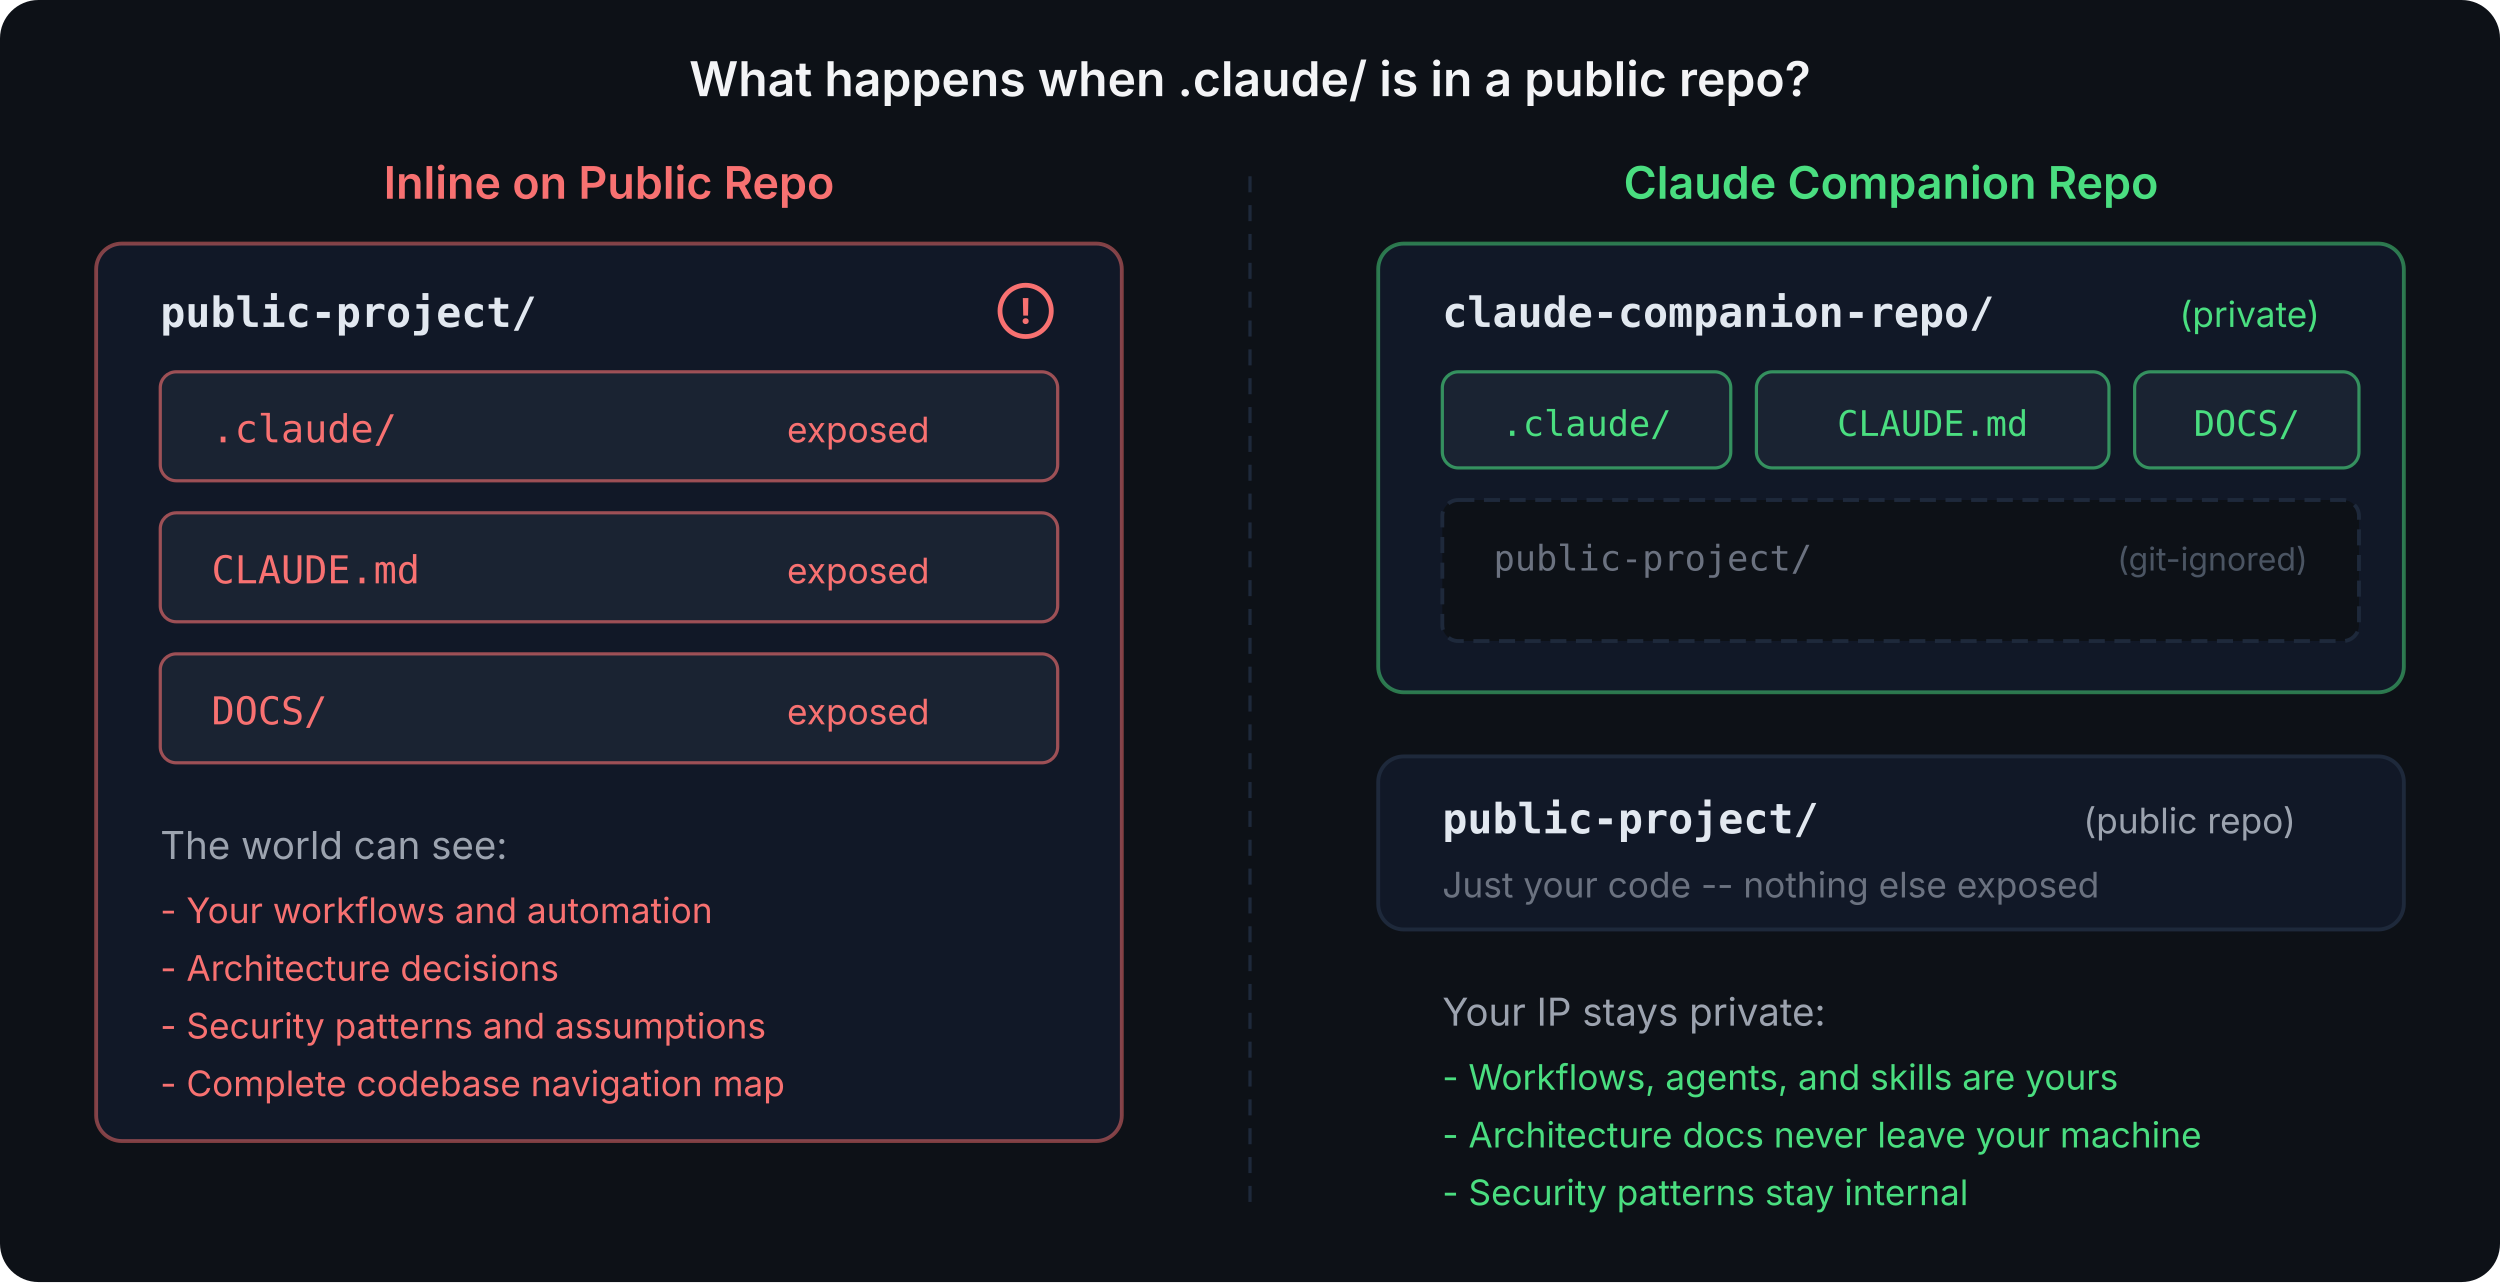
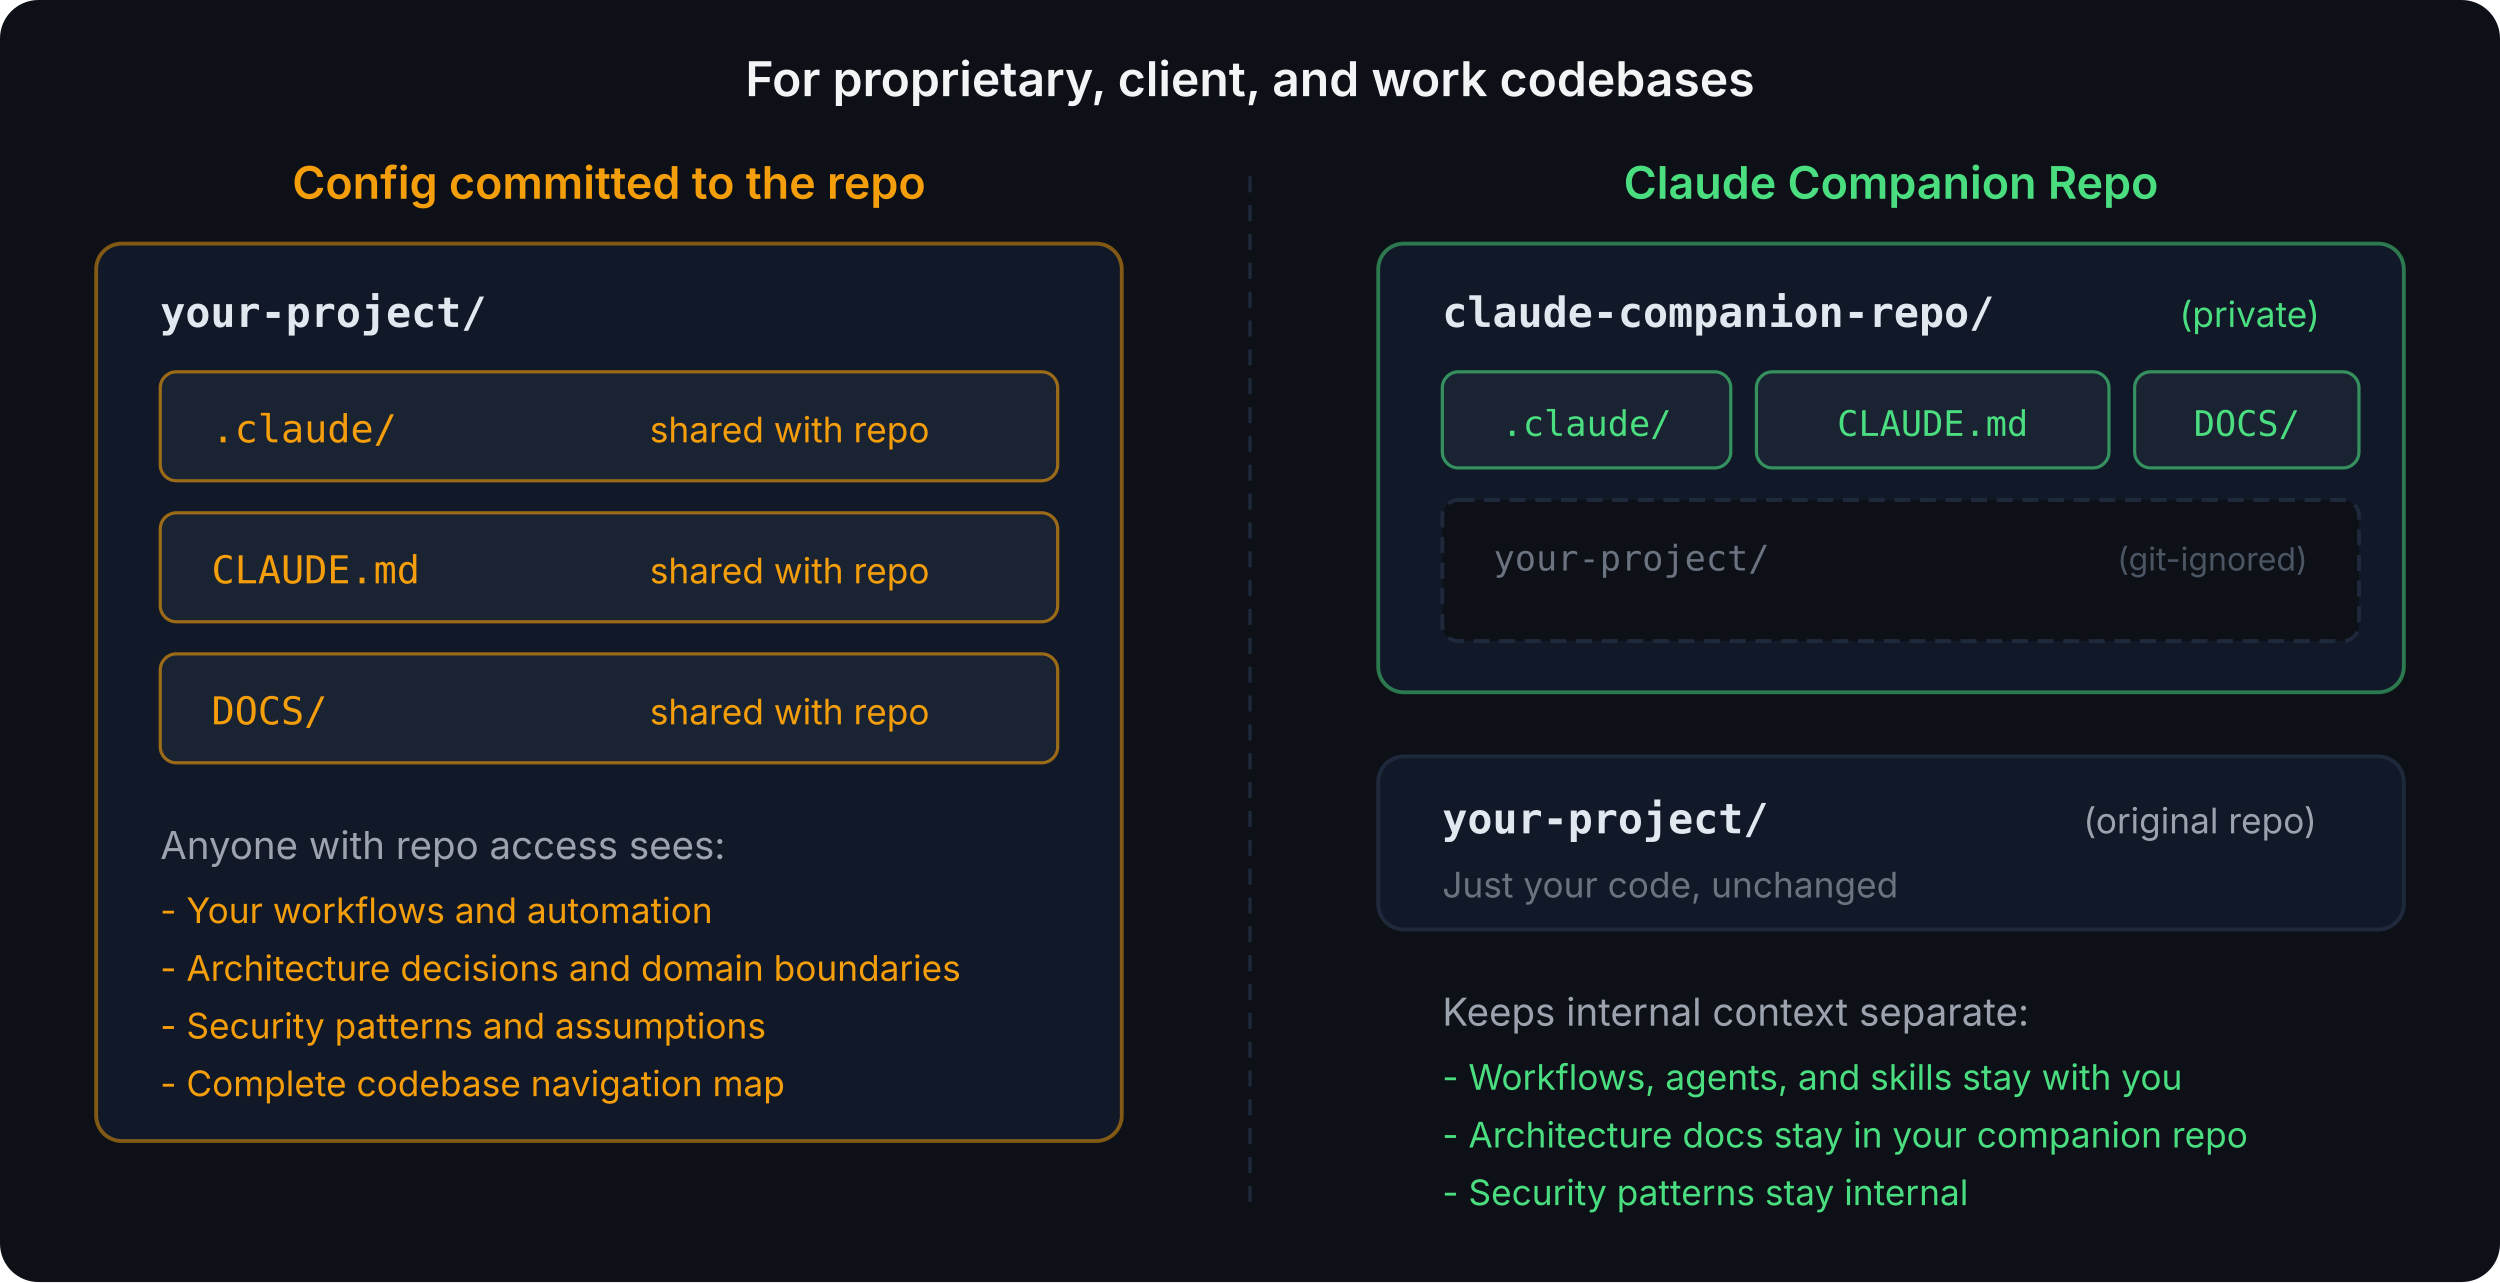
<svg xmlns="http://www.w3.org/2000/svg" viewBox="0 0 780 400" fill="none">
  <rect width="780" height="400" rx="12" fill="#0d1117" />
-   <text x="390" y="30" font-family="Inter, system-ui, sans-serif" font-size="15" font-weight="600" fill="#f3f4f6" text-anchor="middle">What happens when .claude/ is in a public repo?</text>
-   <text x="190" y="62" font-family="Inter, system-ui, sans-serif" font-size="14" font-weight="600" fill="#f87171" text-anchor="middle">Inline on Public Repo</text>
-   <rect x="30" y="76" width="320" height="280" rx="8" fill="#111827" stroke="#f87171" stroke-width="1.2" stroke-opacity="0.5" />
-   <text x="50" y="102" font-family="'Fira Code', monospace" font-size="13" font-weight="600" fill="#e2e8f0">public-project/</text>
-   <circle cx="320" cy="97" r="8" fill="none" stroke="#f87171" stroke-width="1.5" />
-   <text x="320" y="101" font-family="Inter, system-ui, sans-serif" font-size="11" font-weight="700" fill="#f87171" text-anchor="middle">!</text>
-   <rect x="50" y="116" width="280" height="34" rx="5" fill="#1a2332" stroke="#f87171" stroke-width="1" stroke-opacity="0.6" />
-   <text x="66" y="138" font-family="'Fira Code', monospace" font-size="12" fill="#f87171">.claude/</text>
-   <text x="290" y="138" font-family="Inter, system-ui, sans-serif" font-size="11" fill="#f87171" text-anchor="end">exposed</text>
-   <rect x="50" y="160" width="280" height="34" rx="5" fill="#1a2332" stroke="#f87171" stroke-width="1" stroke-opacity="0.6" />
-   <text x="66" y="182" font-family="'Fira Code', monospace" font-size="12" fill="#f87171">CLAUDE.md</text>
-   <text x="290" y="182" font-family="Inter, system-ui, sans-serif" font-size="11" fill="#f87171" text-anchor="end">exposed</text>
-   <rect x="50" y="204" width="280" height="34" rx="5" fill="#1a2332" stroke="#f87171" stroke-width="1" stroke-opacity="0.6" />
-   <text x="66" y="226" font-family="'Fira Code', monospace" font-size="12" fill="#f87171">DOCS/</text>
-   <text x="290" y="226" font-family="Inter, system-ui, sans-serif" font-size="11" fill="#f87171" text-anchor="end">exposed</text>
-   <text x="50" y="268" font-family="Inter, system-ui, sans-serif" font-size="12" fill="#9ca3af">The world can see:</text>
-   <text x="50" y="288" font-family="Inter, system-ui, sans-serif" font-size="11" fill="#f87171">- Your workflows and automation</text>
-   <text x="50" y="306" font-family="Inter, system-ui, sans-serif" font-size="11" fill="#f87171">- Architecture decisions</text>
-   <text x="50" y="324" font-family="Inter, system-ui, sans-serif" font-size="11" fill="#f87171">- Security patterns and assumptions</text>
-   <text x="50" y="342" font-family="Inter, system-ui, sans-serif" font-size="11" fill="#f87171">- Complete codebase navigation map</text>
+   <text x="390" y="30" font-family="Inter, system-ui, sans-serif" font-size="15" font-weight="600" fill="#f3f4f6" text-anchor="middle">For proprietary, client, and work codebases</text>
+   <text x="190" y="62" font-family="Inter, system-ui, sans-serif" font-size="14" font-weight="600" fill="#f59e0b" text-anchor="middle">Config committed to the repo</text>
+   <rect x="30" y="76" width="320" height="280" rx="8" fill="#111827" stroke="#f59e0b" stroke-width="1.2" stroke-opacity="0.5" />
+   <text x="50" y="102" font-family="'Fira Code', monospace" font-size="13" font-weight="600" fill="#e2e8f0">your-project/</text>
+   <rect x="50" y="116" width="280" height="34" rx="5" fill="#1a2332" stroke="#f59e0b" stroke-width="1" stroke-opacity="0.6" />
+   <text x="66" y="138" font-family="'Fira Code', monospace" font-size="12" fill="#f59e0b">.claude/</text>
+   <text x="290" y="138" font-family="Inter, system-ui, sans-serif" font-size="11" fill="#f59e0b" text-anchor="end">shared with repo</text>
+   <rect x="50" y="160" width="280" height="34" rx="5" fill="#1a2332" stroke="#f59e0b" stroke-width="1" stroke-opacity="0.6" />
+   <text x="66" y="182" font-family="'Fira Code', monospace" font-size="12" fill="#f59e0b">CLAUDE.md</text>
+   <text x="290" y="182" font-family="Inter, system-ui, sans-serif" font-size="11" fill="#f59e0b" text-anchor="end">shared with repo</text>
+   <rect x="50" y="204" width="280" height="34" rx="5" fill="#1a2332" stroke="#f59e0b" stroke-width="1" stroke-opacity="0.6" />
+   <text x="66" y="226" font-family="'Fira Code', monospace" font-size="12" fill="#f59e0b">DOCS/</text>
+   <text x="290" y="226" font-family="Inter, system-ui, sans-serif" font-size="11" fill="#f59e0b" text-anchor="end">shared with repo</text>
+   <text x="50" y="268" font-family="Inter, system-ui, sans-serif" font-size="12" fill="#9ca3af">Anyone with repo access sees:</text>
+   <text x="50" y="288" font-family="Inter, system-ui, sans-serif" font-size="11" fill="#f59e0b">- Your workflows and automation</text>
+   <text x="50" y="306" font-family="Inter, system-ui, sans-serif" font-size="11" fill="#f59e0b">- Architecture decisions and domain boundaries</text>
+   <text x="50" y="324" font-family="Inter, system-ui, sans-serif" font-size="11" fill="#f59e0b">- Security patterns and assumptions</text>
+   <text x="50" y="342" font-family="Inter, system-ui, sans-serif" font-size="11" fill="#f59e0b">- Complete codebase navigation map</text>
  <line x1="390" y1="55" x2="390" y2="375" stroke="#1e293b" stroke-width="1" stroke-dasharray="5,4" />
  <text x="590" y="62" font-family="Inter, system-ui, sans-serif" font-size="14" font-weight="600" fill="#4ade80" text-anchor="middle">Claude Companion Repo</text>
  <rect x="430" y="76" width="320" height="140" rx="8" fill="#111827" stroke="#4ade80" stroke-width="1.2" stroke-opacity="0.5" />
  <text x="450" y="102" font-family="'Fira Code', monospace" font-size="13" font-weight="600" fill="#e2e8f0">claude-companion-repo/</text>
  <text x="680" y="102" font-family="Inter, system-ui, sans-serif" font-size="11" fill="#4ade80">(private)</text>
  <rect x="450" y="116" width="90" height="30" rx="5" fill="#1a2332" stroke="#4ade80" stroke-width="1" stroke-opacity="0.6" />
  <text x="495" y="136" font-family="'Fira Code', monospace" font-size="11" fill="#4ade80" text-anchor="middle">.claude/</text>
  <rect x="548" y="116" width="110" height="30" rx="5" fill="#1a2332" stroke="#4ade80" stroke-width="1" stroke-opacity="0.6" />
  <text x="603" y="136" font-family="'Fira Code', monospace" font-size="11" fill="#4ade80" text-anchor="middle">CLAUDE.md</text>
  <rect x="666" y="116" width="70" height="30" rx="5" fill="#1a2332" stroke="#4ade80" stroke-width="1" stroke-opacity="0.6" />
  <text x="701" y="136" font-family="'Fira Code', monospace" font-size="11" fill="#4ade80" text-anchor="middle">DOCS/</text>
  <rect x="450" y="156" width="286" height="44" rx="5" fill="#0d1117" stroke="#1e293b" stroke-width="1.2" stroke-dasharray="5,3" />
-   <text x="466" y="178" font-family="'Fira Code', monospace" font-size="11" fill="#6b7280">public-project/</text>
+   <text x="466" y="178" font-family="'Fira Code', monospace" font-size="11" fill="#6b7280">your-project/</text>
  <text x="720" y="178" font-family="Inter, system-ui, sans-serif" font-size="10" fill="#4b5563" text-anchor="end">(git-ignored)</text>
  <rect x="430" y="236" width="320" height="54" rx="8" fill="#111827" stroke="#1e293b" stroke-width="1.2" />
-   <text x="450" y="260" font-family="'Fira Code', monospace" font-size="13" font-weight="600" fill="#e2e8f0">public-project/</text>
-   <text x="650" y="260" font-family="Inter, system-ui, sans-serif" font-size="11" fill="#9ca3af">(public repo)</text>
-   <text x="450" y="280" font-family="Inter, system-ui, sans-serif" font-size="11" fill="#6b7280">Just your code -- nothing else exposed</text>
-   <text x="450" y="320" font-family="Inter, system-ui, sans-serif" font-size="12" fill="#9ca3af">Your IP stays private:</text>
-   <text x="450" y="340" font-family="Inter, system-ui, sans-serif" font-size="11" fill="#4ade80">- Workflows, agents, and skills are yours</text>
-   <text x="450" y="358" font-family="Inter, system-ui, sans-serif" font-size="11" fill="#4ade80">- Architecture docs never leave your machine</text>
+   <text x="450" y="260" font-family="'Fira Code', monospace" font-size="13" font-weight="600" fill="#e2e8f0">your-project/</text>
+   <text x="650" y="260" font-family="Inter, system-ui, sans-serif" font-size="11" fill="#9ca3af">(original repo)</text>
+   <text x="450" y="280" font-family="Inter, system-ui, sans-serif" font-size="11" fill="#6b7280">Just your code, unchanged</text>
+   <text x="450" y="320" font-family="Inter, system-ui, sans-serif" font-size="12" fill="#9ca3af">Keeps internal context separate:</text>
+   <text x="450" y="340" font-family="Inter, system-ui, sans-serif" font-size="11" fill="#4ade80">- Workflows, agents, and skills stay with you</text>
+   <text x="450" y="358" font-family="Inter, system-ui, sans-serif" font-size="11" fill="#4ade80">- Architecture docs stay in your companion repo</text>
  <text x="450" y="376" font-family="Inter, system-ui, sans-serif" font-size="11" fill="#4ade80">- Security patterns stay internal</text>
</svg>
